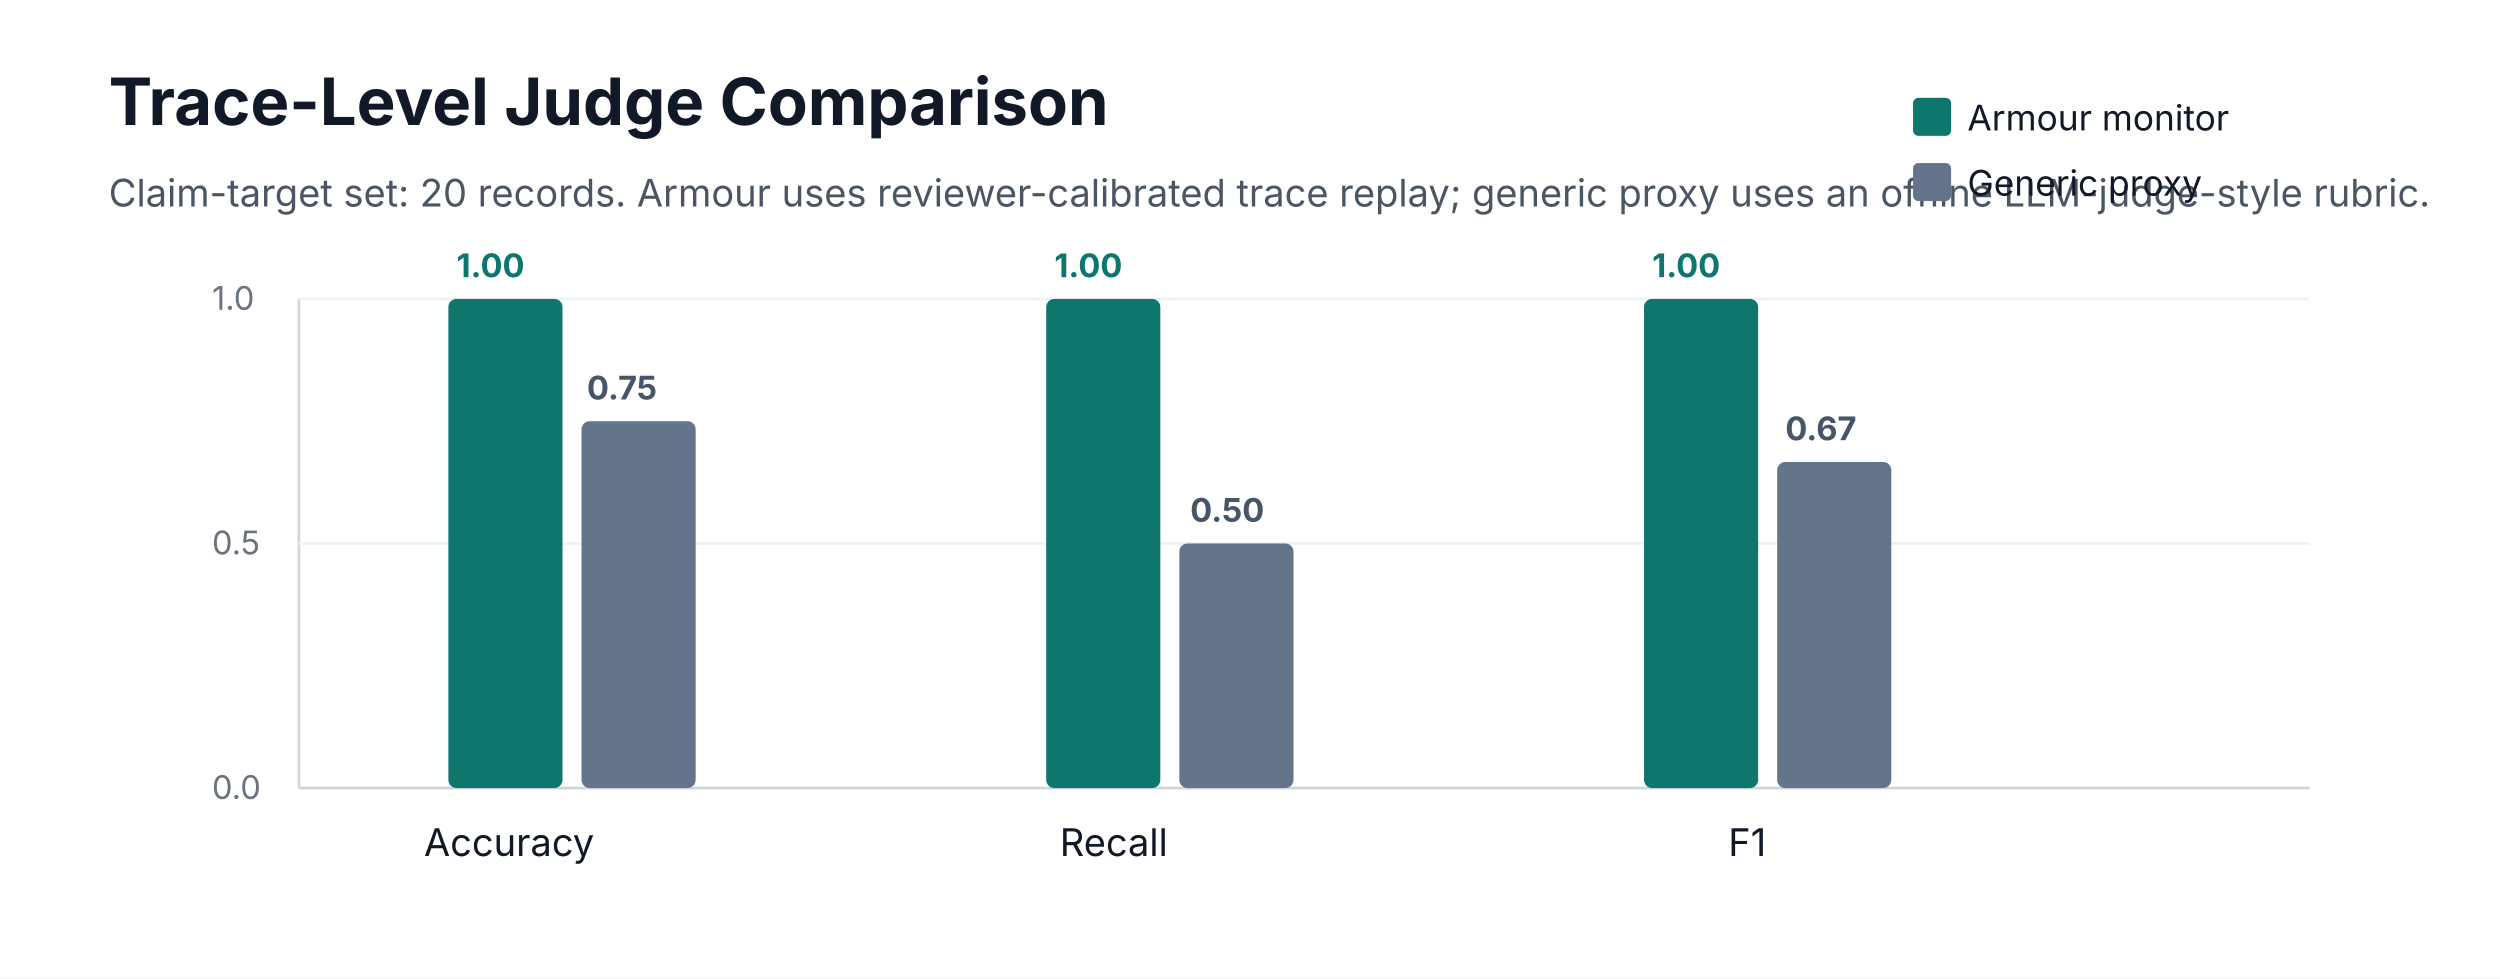
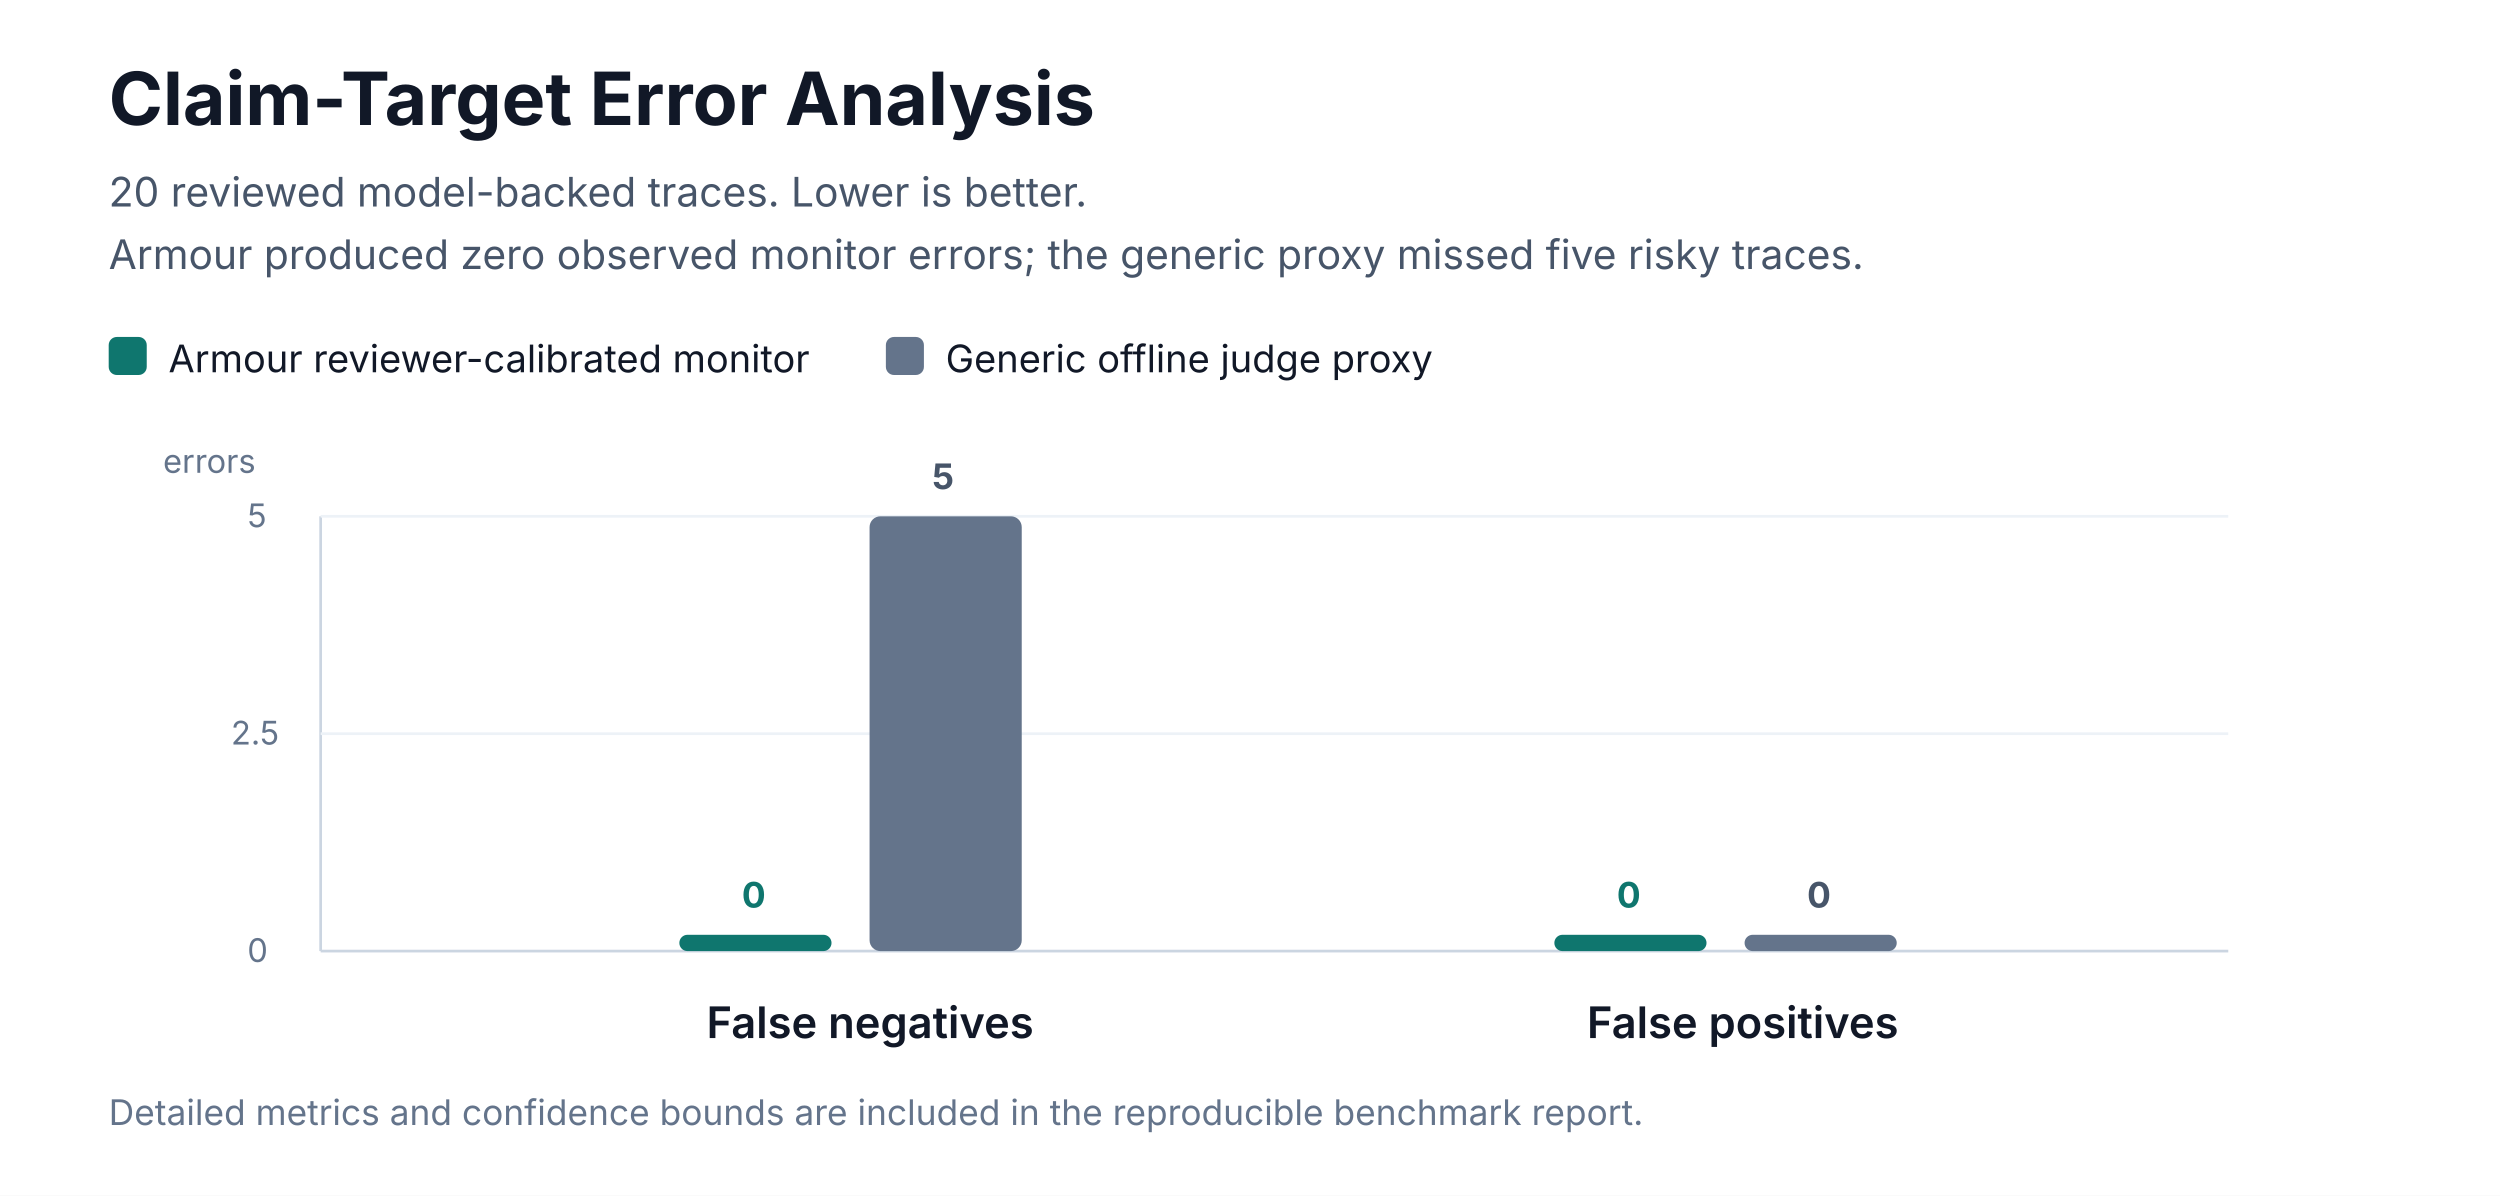
- <svg xmlns="http://www.w3.org/2000/svg" width="920" height="360" viewBox="0 0 920 360" role="img" aria-labelledby="title desc">
-   <rect width="920" height="360" fill="#ffffff" />
-   <text x="40" y="46" fill="#111827" font-family="Inter, Arial, sans-serif" font-size="24" font-weight="700">Trace-Level Judge Comparison</text>
-   <text x="40" y="76" fill="#4b5563" font-family="Inter, Arial, sans-serif" font-size="14">Claim-target set: 20 records. Armour uses reviewer-calibrated trace replay; generic proxy uses an offline LLM-judge-style rubric.</text>
-   <line x1="110" y1="290" x2="850" y2="290" stroke="#d1d5db" stroke-width="1" />
-   <line x1="110" y1="110" x2="110" y2="290" stroke="#d1d5db" stroke-width="1" />
-   <text x="78" y="294" fill="#6b7280" font-family="Inter, Arial, sans-serif" font-size="12">0.0</text>
-   <text x="78" y="204" fill="#6b7280" font-family="Inter, Arial, sans-serif" font-size="12">0.5</text>
-   <text x="78" y="114" fill="#6b7280" font-family="Inter, Arial, sans-serif" font-size="12">1.0</text>
-   <line x1="110" y1="200" x2="850" y2="200" stroke="#eef2f7" stroke-width="1" />
-   <line x1="110" y1="110" x2="850" y2="110" stroke="#eef2f7" stroke-width="1" />
-   <rect x="165" y="110" width="42" height="180" rx="3" fill="#0f766e" />
-   <rect x="214" y="155" width="42" height="135" rx="3" fill="#64748b" />
-   <rect x="385" y="110" width="42" height="180" rx="3" fill="#0f766e" />
-   <rect x="434" y="200" width="42" height="90" rx="3" fill="#64748b" />
-   <rect x="605" y="110" width="42" height="180" rx="3" fill="#0f766e" />
-   <rect x="654" y="170" width="42" height="120" rx="3" fill="#64748b" />
-   <text x="156" y="315" fill="#111827" font-family="Inter, Arial, sans-serif" font-size="14">Accuracy</text>
-   <text x="390" y="315" fill="#111827" font-family="Inter, Arial, sans-serif" font-size="14">Recall</text>
-   <text x="636" y="315" fill="#111827" font-family="Inter, Arial, sans-serif" font-size="14">F1</text>
-   <text x="168" y="102" fill="#0f766e" font-family="Inter, Arial, sans-serif" font-size="12" font-weight="700">1.00</text>
-   <text x="216" y="147" fill="#475569" font-family="Inter, Arial, sans-serif" font-size="12" font-weight="700">0.75</text>
-   <text x="388" y="102" fill="#0f766e" font-family="Inter, Arial, sans-serif" font-size="12" font-weight="700">1.00</text>
-   <text x="438" y="192" fill="#475569" font-family="Inter, Arial, sans-serif" font-size="12" font-weight="700">0.50</text>
-   <text x="608" y="102" fill="#0f766e" font-family="Inter, Arial, sans-serif" font-size="12" font-weight="700">1.00</text>
-   <text x="657" y="162" fill="#475569" font-family="Inter, Arial, sans-serif" font-size="12" font-weight="700">0.67</text>
-   <rect x="704" y="36" width="14" height="14" rx="2" fill="#0f766e" />
-   <text x="724" y="48" fill="#111827" font-family="Inter, Arial, sans-serif" font-size="13">Armour monitor</text>
-   <rect x="704" y="60" width="14" height="14" rx="2" fill="#64748b" />
-   <text x="724" y="72" fill="#111827" font-family="Inter, Arial, sans-serif" font-size="13">Generic proxy</text>
+ <svg xmlns="http://www.w3.org/2000/svg" width="920" height="440" viewBox="0 0 920 440" role="img" aria-labelledby="title desc">
+   <rect width="920" height="440" fill="#ffffff" />
+   <text x="40" y="46" fill="#111827" font-family="Inter, Arial, sans-serif" font-size="27" font-weight="700">Claim-Target Error Analysis</text>
+   <text x="40" y="76" fill="#475569" font-family="Inter, Arial, sans-serif" font-size="15">20 reviewed model-backed traces. Lower is better.</text>
+   <text x="40" y="99" fill="#475569" font-family="Inter, Arial, sans-serif" font-size="15">Armour produced zero observed monitor errors; the generic proxy missed five risky traces.</text>
+   <rect x="40" y="124" width="14" height="14" rx="3" fill="#0f766e" />
+   <text x="62" y="137" fill="#111827" font-family="Inter, Arial, sans-serif" font-size="14">Armour reviewer-calibrated monitor</text>
+   <rect x="326" y="124" width="14" height="14" rx="3" fill="#64748b" />
+   <text x="348" y="137" fill="#111827" font-family="Inter, Arial, sans-serif" font-size="14">Generic offline judge proxy</text>
+   <line x1="118" y1="350" x2="820" y2="350" stroke="#cbd5e1" stroke-width="1" />
+   <line x1="118" y1="190" x2="118" y2="350" stroke="#cbd5e1" stroke-width="1" />
+   <line x1="118" y1="270" x2="820" y2="270" stroke="#edf2f7" stroke-width="1" />
+   <line x1="118" y1="190" x2="820" y2="190" stroke="#edf2f7" stroke-width="1" />
+   <text x="91" y="354" fill="#64748b" font-family="Inter, Arial, sans-serif" font-size="12">0</text>
+   <text x="85" y="274" fill="#64748b" font-family="Inter, Arial, sans-serif" font-size="12">2.5</text>
+   <text x="91" y="194" fill="#64748b" font-family="Inter, Arial, sans-serif" font-size="12">5</text>
+   <text x="60" y="174" fill="#64748b" font-family="Inter, Arial, sans-serif" font-size="12">errors</text>
+   <rect x="250" y="344" width="56" height="6" rx="3" fill="#0f766e" />
+   <rect x="320" y="190" width="56" height="160" rx="4" fill="#64748b" />
+   <rect x="572" y="344" width="56" height="6" rx="3" fill="#0f766e" />
+   <rect x="642" y="344" width="56" height="6" rx="3" fill="#64748b" />
+   <text x="273" y="334" fill="#0f766e" font-family="Inter, Arial, sans-serif" font-size="13" font-weight="700">0</text>
+   <text x="343" y="180" fill="#475569" font-family="Inter, Arial, sans-serif" font-size="13" font-weight="700">5</text>
+   <text x="595" y="334" fill="#0f766e" font-family="Inter, Arial, sans-serif" font-size="13" font-weight="700">0</text>
+   <text x="665" y="334" fill="#475569" font-family="Inter, Arial, sans-serif" font-size="13" font-weight="700">0</text>
+   <text x="260" y="382" fill="#111827" font-family="Inter, Arial, sans-serif" font-size="16" font-weight="600">False negatives</text>
+   <text x="584" y="382" fill="#111827" font-family="Inter, Arial, sans-serif" font-size="16" font-weight="600">False positives</text>
+   <text x="40" y="414" fill="#64748b" font-family="Inter, Arial, sans-serif" font-size="13">Detailed metrics and confidence bounds are included in the reproducible benchmark report.</text>
</svg>
